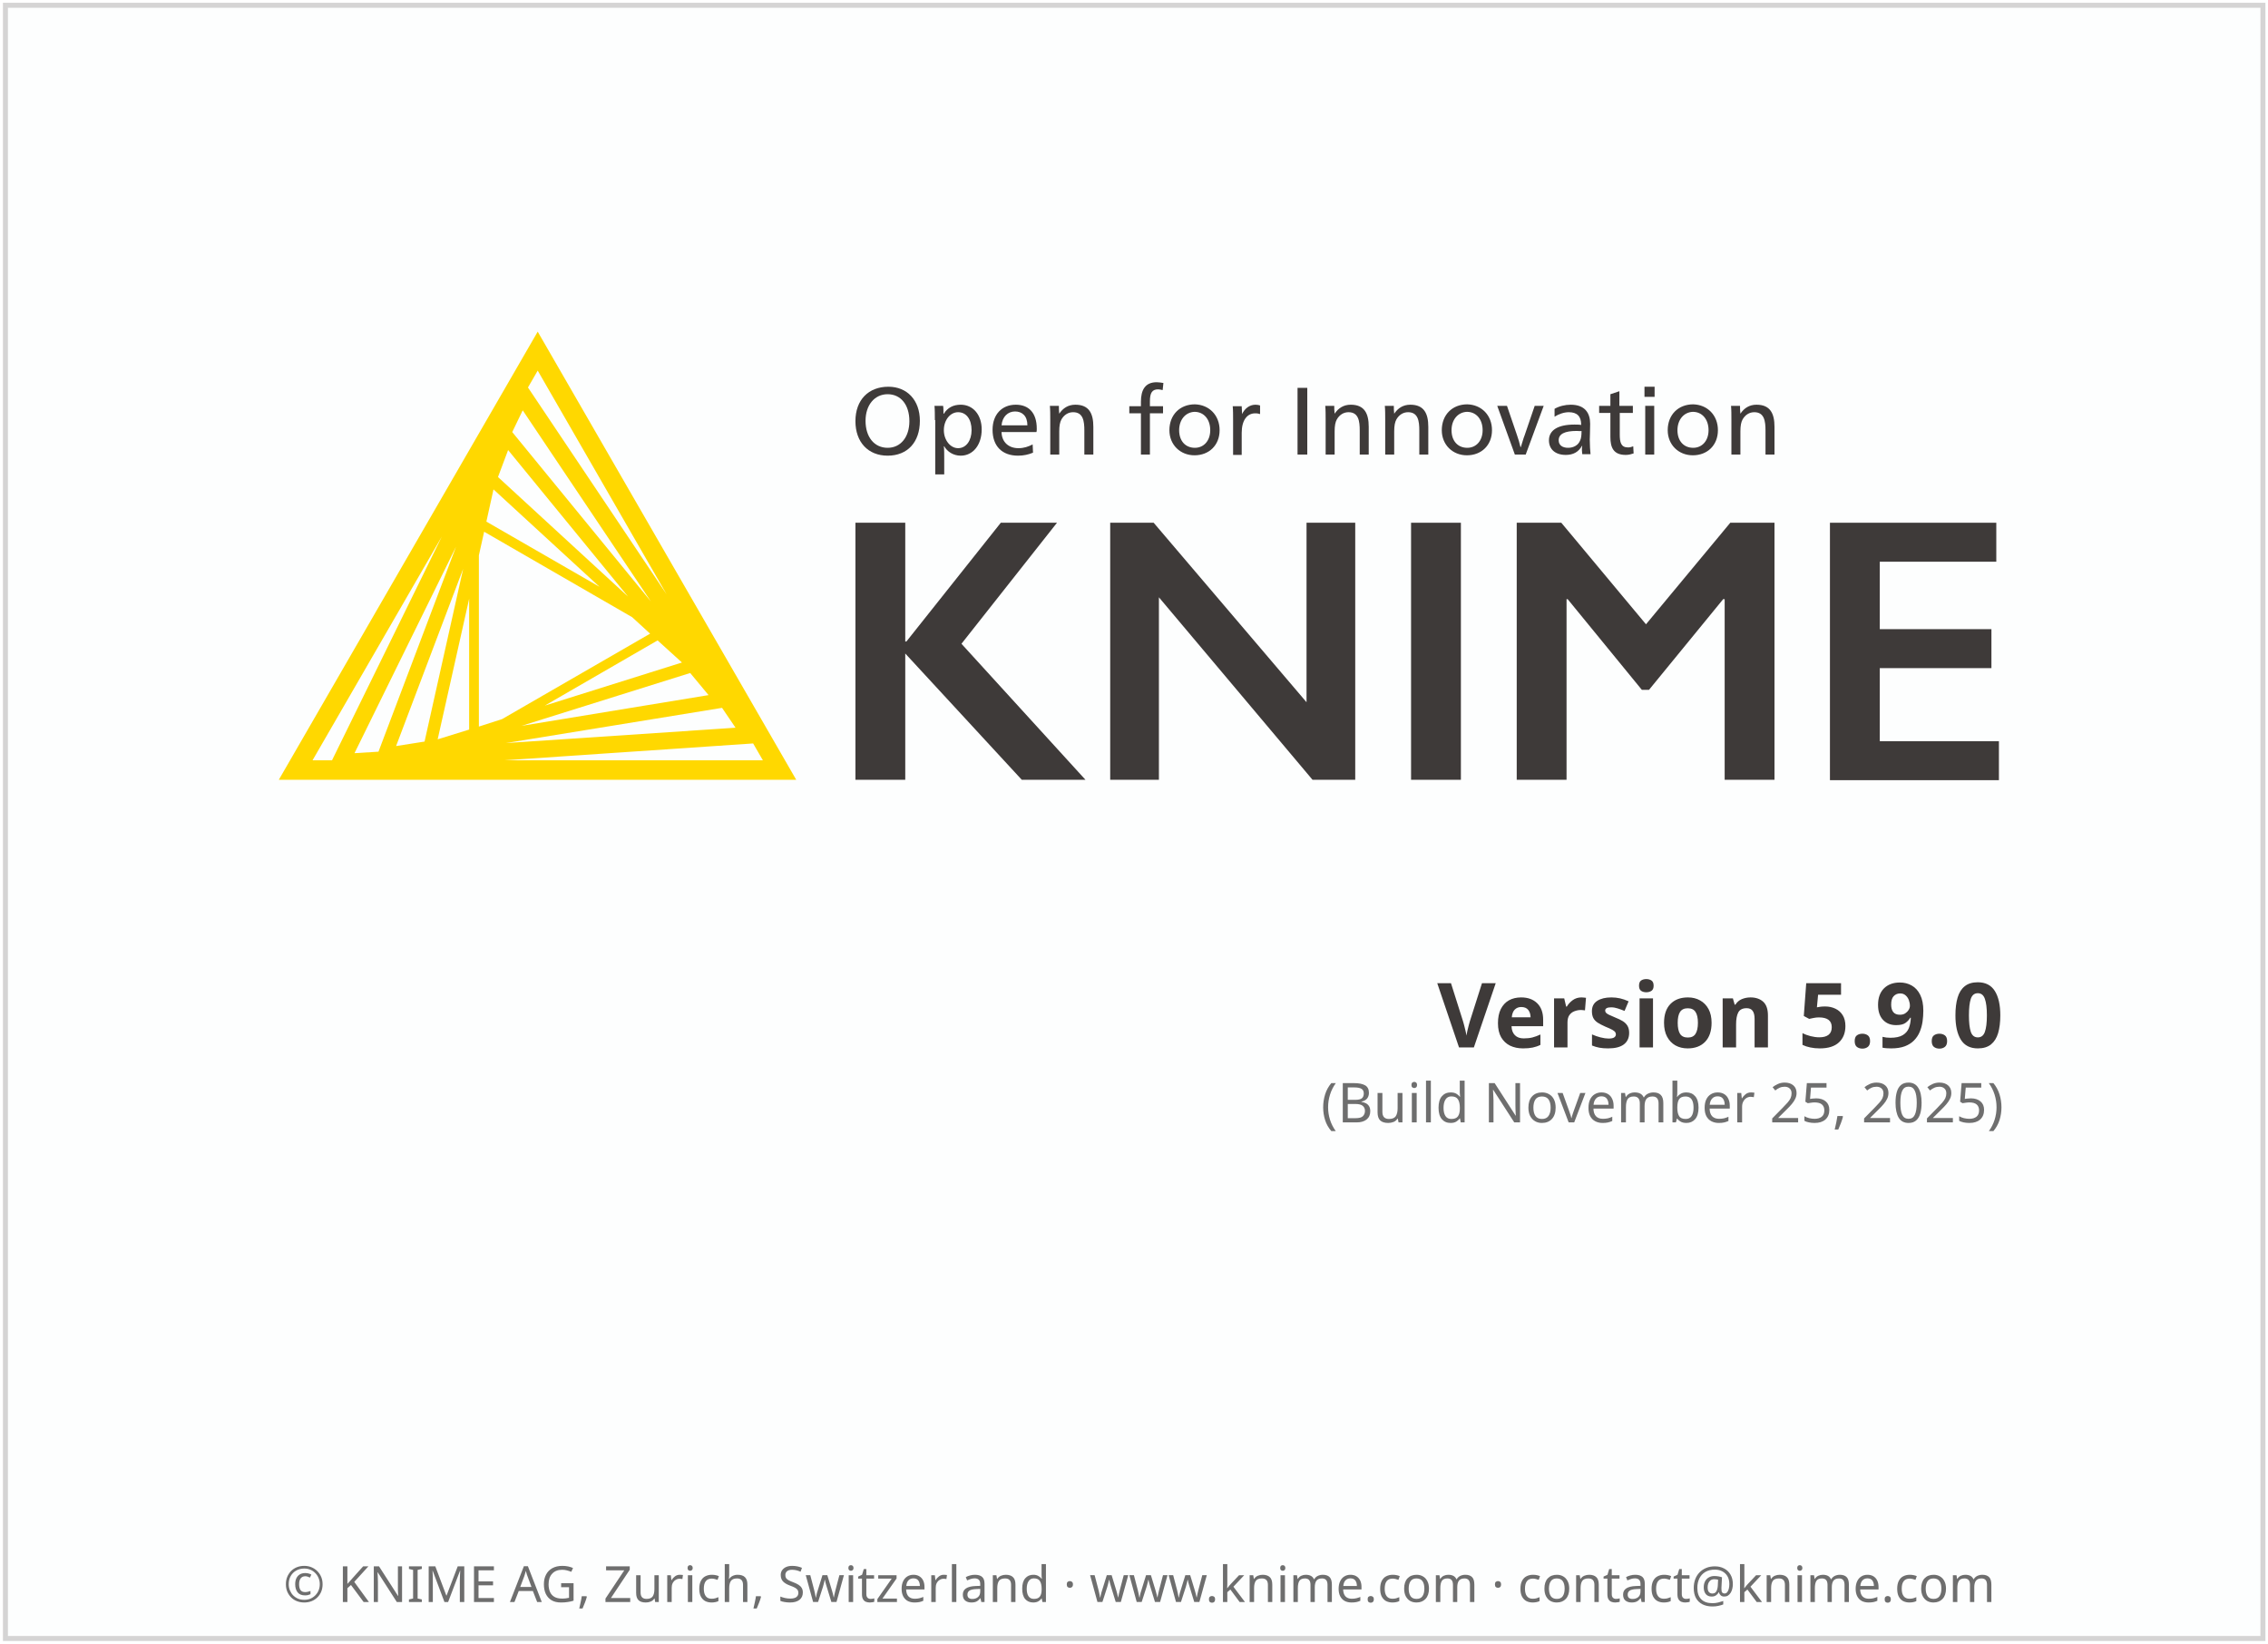
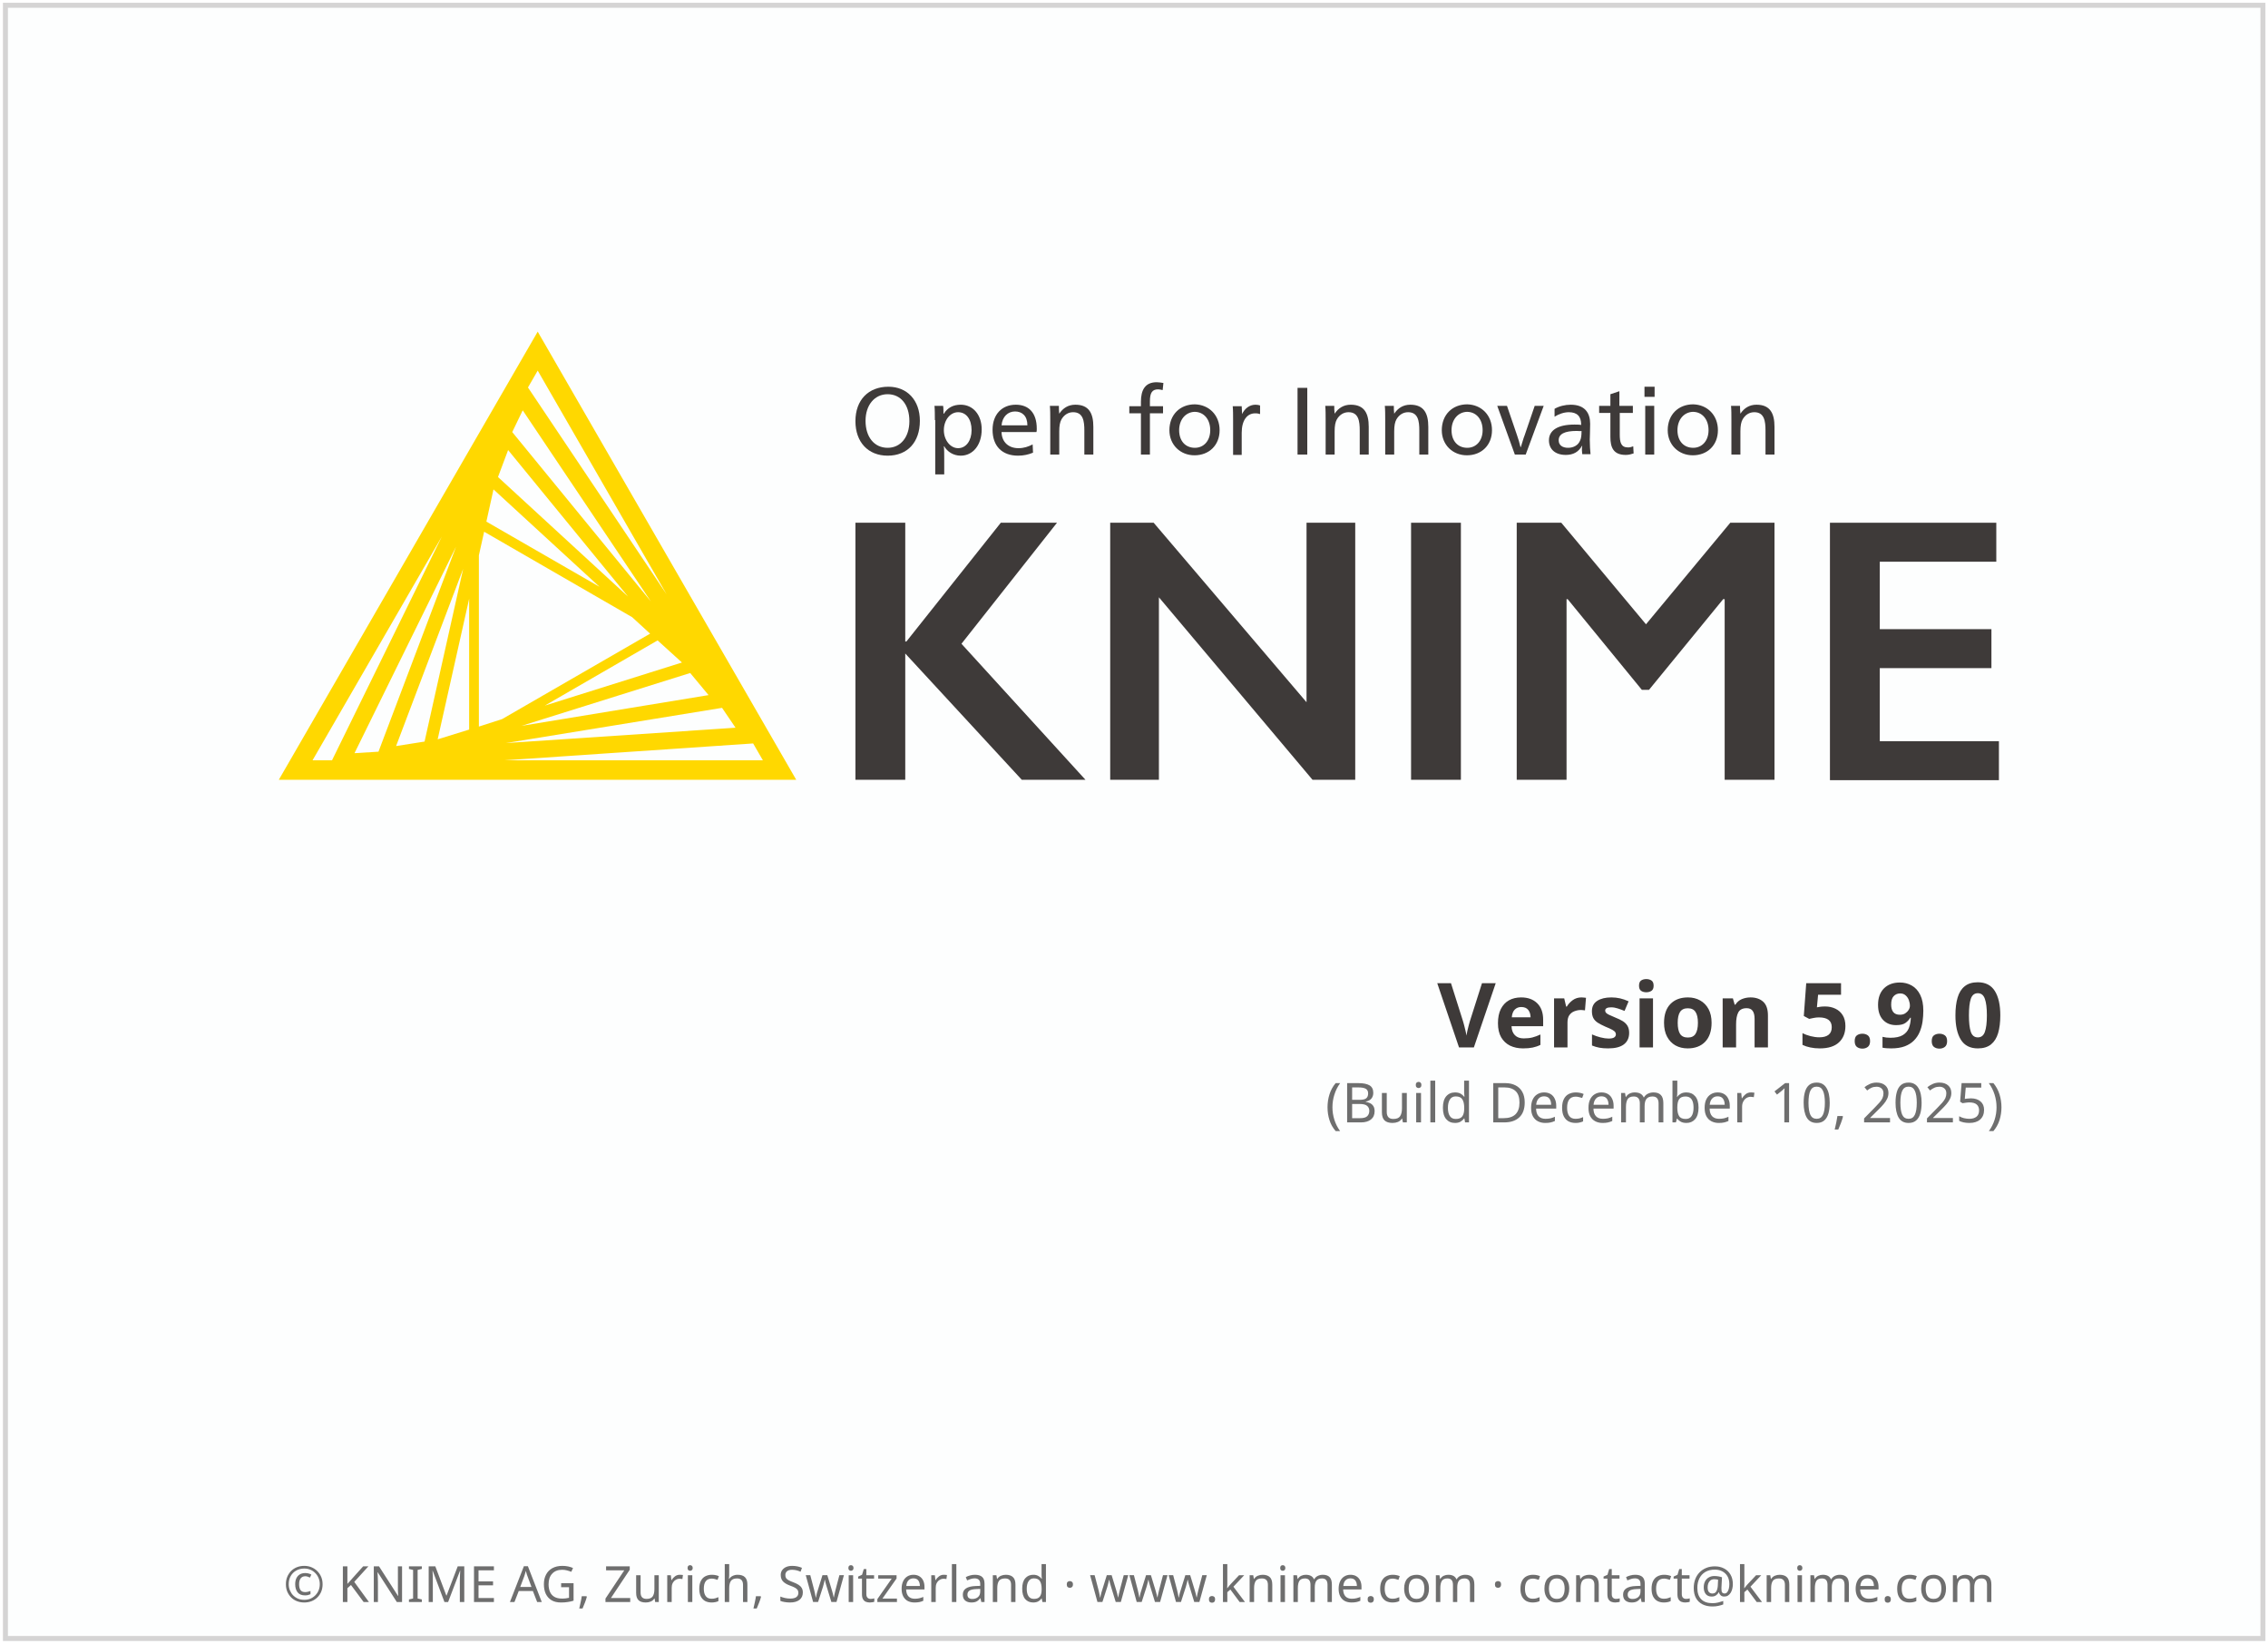
<svg xmlns="http://www.w3.org/2000/svg" height="329" width="454">
  <g transform="translate(1.086609,119.656)">
    <rect height="326.9" style="fill:#FDFEFE;stroke:#D5D4D4;stroke-width:1" width="451.9" x="0" y="-118.6" />
    <text style="text-align:center; font-size:10px;fill:#6E6E6E;font-family:sans-serif;" text-anchor="middle" width="454" x="227" y="201">© KNIME AG, Zurich, Switzerland · www.knime.com · contact@knime.com</text>
    <text id="KNIME-Version" style="font-size:18px;text-align:end;text-anchor:end;fill:#3E3A39;font-family:sans-serif;font-weight:bold" x="400" y="90">
      <tspan style="text-align:end;text-anchor:end">Version 5.9.0</tspan>
    </text>
    <text id="KNIME-Builddate" style="font-size:11px;text-align:end;text-anchor:end;fill:#6E6E6E;font-family:sans-serif" x="400" y="105">
-       <tspan style="text-align:end;text-anchor:end">(Build November 25, 2025)</tspan>
+       <tspan style="text-align:end;text-anchor:end">(Build December 10, 2025)</tspan>
    </text>
    <g transform="matrix(0.75,0,0,0.75,38,-70)">
      <path class="yellow" d="m 91.4,22.3 -69.1,119.6 138.1,0 -69,-119.6 z m -15.7,105.4 0,-45.7 1.4,-6.3 39.5,22.8 4.8,4.4 -39.5,22.8 -6.2,2 z m 2,-54.7 1.9,-8.6 28.3,26 L 77.7,73 Z m -4.6,55.5 -8.4,2.6 8.4,-37.5 0,34.9 z m 50.3,-23.8 6.5,5.9 -36.6,11.5 30.1,-17.4 z M 80.8,61.1 83.5,53.9 115.5,93 80.8,61.1 Z m -19.6,70.6 -7.6,1.2 17.9,-47.3 -10.3,46.1 z m 70.9,-18.3 4.9,5.9 -49.9,8.2 45,-14.1 z m -47.5,-64.3 2.8,-5.8 34.2,51 -37,-45.2 z m -35.7,85.3 -6.4,0.4 27.1,-55.1 -20.7,54.7 z m 91.7,-11.7 3.6,5.3 -61.3,4.1 57.7,-9.4 z m -14.8,-30.3 -37,-55.2 2.6,-4.5 34.4,59.7 z M 65.8,77 36.5,136.7 31.3,136.7 65.8,77 Z m 16.7,59.7 66.4,-4.5 2.6,4.5 -69,0 z" />
      <g class="masala">
        <g>
          <path d="m 193.4,46.1 c 0,5.7 -3.3,9.3 -8.6,9.3 -5.2,0 -8.6,-3.6 -8.6,-9.2 0,-5.7 3.5,-9.2 8.8,-9.2 5,0 8.4,3.6 8.4,9.1 z m -14.5,0 c 0,4.3 2.3,7.2 5.9,7.2 3.5,0 5.8,-2.9 5.8,-7.1 0,-4.4 -2.3,-7.2 -5.8,-7.2 -3.5,0 -5.9,2.9 -5.9,7.1 z" />
          <path d="m 197.4,45.9 c 0,-1.4 0,-2.8 -0.1,-3.8 l 2.3,0 c 0.1,0.5 0.1,1.4 0.1,2.1 l 0.1,0 c 1,-1.6 2.5,-2.4 4.5,-2.4 3.3,0 5.6,2.7 5.6,6.6 0,4.1 -2.3,7 -5.6,7 -2,0 -3.6,-1.1 -4.4,-2.5 l -0.1,0 c 0.1,0.5 0.1,2.4 0.1,3.2 l 0,4.3 -2.4,0 0,-14.5 z m 2.4,2.7 c 0,2.6 1.7,4.8 3.8,4.8 2.2,0 3.6,-2.1 3.6,-4.8 0,-2.9 -1.4,-4.8 -3.6,-4.8 -2.1,0 -3.8,2.1 -3.8,4.8 z" />
          <path d="m 215.2,49.2 c 0.1,2.6 1.9,4.2 4.5,4.2 1.5,0 2.6,-0.4 3.8,-1 l 0.1,2.2 c -1.2,0.5 -2.5,0.8 -4,0.8 -4.3,0 -6.8,-2.6 -6.8,-6.9 0,-4.1 2.5,-6.7 6.2,-6.7 3.4,0 5.6,2.1 5.6,6.4 0,0.3 0,0.7 -0.1,0.9 l -9.3,0 z m 6.9,-1.9 c 0,-2.5 -1.4,-3.7 -3.3,-3.7 -1.9,0 -3.4,1.4 -3.6,3.7 l 6.9,0 z" />
          <path d="m 230.6,44.2 c 1,-1.5 2.4,-2.4 4.3,-2.4 3.7,0 4.8,2.4 4.8,5.9 l 0,7.4 -2.4,0 0,-6.4 c 0,-2.5 -0.3,-4.9 -3,-4.9 -1.3,0 -2.4,0.7 -3.1,1.9 -0.4,0.7 -0.6,1.7 -0.6,3.2 l 0,6.2 -2.4,0 0,-9.2 c 0,-1.4 0,-2.8 -0.1,-3.8 l 2.4,0 c 0,0.5 0,1.4 0.1,2.1 l 0,0 z" />
          <path d="m 258.2,37.9 c -0.4,-0.1 -0.9,-0.2 -1.2,-0.2 -1.6,0 -2.2,0.9 -2.2,3.2 l 0,1.3 3.5,0 0,1.9 -3.5,0 0,11 -2.4,0 0,-11 -3.1,0 0,-1.9 3.1,0 0,-1.2 c 0,-3.1 1.1,-5.2 4.2,-5.2 0.6,0 1.1,0.1 1.8,0.2 l -0.2,1.9 z" />
          <path d="m 273.4,48.6 c 0,4 -2.8,6.7 -6.7,6.7 -3.8,0 -6.7,-2.8 -6.7,-6.7 0,-4.1 2.8,-6.9 6.8,-6.9 3.8,0.1 6.6,2.9 6.6,6.9 z m -10.8,0 c 0,2.9 1.7,4.7 4.2,4.7 2.4,0 4.1,-1.9 4.1,-4.7 0,-2.9 -1.7,-4.9 -4.2,-4.9 -2.4,0.1 -4.1,2.1 -4.1,4.9 z" />
          <path d="m 279.4,44.3 c 0.7,-1.5 2,-2.5 3.6,-2.5 0.5,0 0.9,0.1 1.2,0.2 l 0,2.3 c -0.3,-0.1 -0.7,-0.2 -1.3,-0.2 -2.2,0 -3.6,1.9 -3.6,5.2 l 0,5.9 -2.3,0 0,-9.2 c 0,-1.4 0,-2.8 -0.1,-3.8 l 2.4,0 c 0,0.5 0.1,1.4 0.1,2.1 l 0,0 z" />
          <path d="m 296.8,55.1 -2.6,0 0,-17.8 2.6,0 0,17.8 z" />
          <path d="m 304.1,44.2 c 1,-1.5 2.4,-2.4 4.3,-2.4 3.7,0 4.8,2.4 4.8,5.9 l 0,7.4 -2.4,0 0,-6.4 c 0,-2.5 -0.3,-4.9 -3,-4.9 -1.3,0 -2.4,0.7 -3.1,1.9 -0.4,0.7 -0.6,1.7 -0.6,3.2 l 0,6.2 -2.4,0 0,-9.2 c 0,-1.4 0,-2.8 -0.1,-3.8 l 2.4,0 c 0,0.5 0,1.4 0.1,2.1 l 0,0 z" />
          <path d="m 320,44.2 c 1,-1.5 2.4,-2.4 4.3,-2.4 3.7,0 4.8,2.4 4.8,5.9 l 0,7.4 -2.4,0 0,-6.4 c 0,-2.5 -0.3,-4.9 -3,-4.9 -1.3,0 -2.4,0.7 -3.1,1.9 -0.4,0.7 -0.6,1.7 -0.6,3.2 l 0,6.2 -2.4,0 0,-9.2 c 0,-1.4 0,-2.8 -0.1,-3.8 l 2.4,0 c 0,0.5 0,1.4 0.1,2.1 l 0,0 z" />
          <path d="m 346.1,48.6 c 0,4 -2.8,6.7 -6.7,6.7 -3.8,0 -6.7,-2.8 -6.7,-6.7 0,-4.1 2.8,-6.9 6.8,-6.9 3.8,0.1 6.6,2.9 6.6,6.9 z m -10.8,0 c 0,2.9 1.7,4.7 4.2,4.7 2.4,0 4.1,-1.9 4.1,-4.7 0,-2.9 -1.7,-4.9 -4.2,-4.9 -2.4,0.1 -4.1,2.1 -4.1,4.9 z" />
          <path d="m 352.8,50 c 0.3,0.8 0.7,2.2 0.9,3.1 l 0.1,0 c 0.3,-0.9 0.7,-2.4 1,-3.1 l 2.7,-7.9 2.4,0 -4.8,13 -2.9,0 -4.7,-13 2.6,0 2.7,7.9 z" />
          <path d="m 362.8,42.9 c 1.2,-0.7 2.8,-1.1 4.3,-1.1 3.8,0 5.2,2.2 5.2,5.1 0,1.7 -0.1,3.7 -0.1,4.2 0,1.4 0.1,3 0.2,3.9 l -2.2,0 c 0,-0.2 -0.1,-0.7 -0.1,-1.1 0,-0.3 0,-0.8 0.1,-1.1 l -0.1,0 c -0.9,1.6 -2.3,2.4 -4.3,2.4 -2.8,0 -4.5,-1.5 -4.5,-3.9 0,-2.7 2.4,-4.2 6.8,-4.2 0.5,0 1.3,0 1.8,0.1 l 0,-0.1 c 0,-2.2 -1.1,-3.3 -3.3,-3.3 -1.3,0 -2.7,0.5 -3.8,1.2 l 0,-2.1 z m 5.9,5.9 c -3.2,0 -4.8,0.8 -4.8,2.5 0,1.3 1,2 2.5,2 1.5,0 2.7,-0.7 3.2,-1.9 0.3,-0.6 0.4,-1.4 0.4,-2.6 -0.2,0.1 -0.7,0 -1.3,0 z" />
          <path d="m 380.2,42.1 3.5,0 0,1.9 -3.5,0 0,5.7 c 0,2.1 0.3,3.5 2.2,3.5 0.5,0 0.9,-0.1 1.4,-0.3 l 0.1,1.9 c -0.6,0.2 -1.3,0.4 -2.1,0.4 -3.3,0 -4.1,-2 -4.1,-4.8 l 0,-6.4 -3,0 0,-1.9 3,0 0,-3.1 2.4,-0.8 0,3.9 z" />
          <path d="m 389.5,39.7 -2.7,0 0,-2.7 2.7,0 0,2.7 z m -0.1,15.4 -2.4,0 0,-13 2.4,0 0,13 z" />
          <path d="m 406.4,48.6 c 0,4 -2.8,6.7 -6.7,6.7 -3.8,0 -6.7,-2.8 -6.7,-6.7 0,-4.1 2.8,-6.9 6.8,-6.9 3.8,0.1 6.6,2.9 6.6,6.9 z m -10.8,0 c 0,2.9 1.7,4.7 4.2,4.7 2.4,0 4.1,-1.9 4.1,-4.7 0,-2.9 -1.7,-4.9 -4.2,-4.9 -2.4,0.1 -4.1,2.1 -4.1,4.9 z" />
          <path d="m 412.4,44.2 c 1,-1.5 2.4,-2.4 4.3,-2.4 3.7,0 4.8,2.4 4.8,5.9 l 0,7.4 -2.4,0 0,-6.4 c 0,-2.5 -0.3,-4.9 -3,-4.9 -1.3,0 -2.4,0.7 -3.1,1.9 -0.4,0.7 -0.6,1.7 -0.6,3.2 l 0,6.2 -2.4,0 0,-9.2 c 0,-1.4 0,-2.8 -0.1,-3.8 l 2.4,0 c 0,0.5 0,1.4 0.1,2.1 l 0,0 z" />
        </g>
        <g>
          <path d="m 189.5,73.3 0,31.7 0.3,0 25.2,-31.7 15,0 -25.5,32.3 33.1,36.3 -17,0 -31.1,-33.7 0,33.7 -13.3,0 0,-68.6 13.3,0 z" />
          <path d="m 255.8,73.3 40.8,47.9 0,-47.9 13,0 0,68.6 -11.4,0 -41,-48.7 0,48.7 -13,0 0,-68.6 11.6,0 z" />
          <path d="m 337.8,73.3 0,68.6 -13.3,0 0,-68.6 13.3,0 z" />
          <path d="m 364.6,73.3 22.6,27.1 22.5,-27.1 11.8,0 0,68.6 -13.3,0 0,-48.2 -0.4,0 -19.8,24.2 -1.9,0 -19.8,-24.2 -0.3,0 0,48.2 -13.3,0 0,-68.6 11.9,0 z" />
          <path d="m 480.7,73.3 0,10.4 -31.1,0 0,18 29.8,0 0,10.4 -29.8,0 0,19.5 31.8,0 0,10.4 -45.1,0 0,-68.7 44.4,0 z" />
        </g>
      </g>
    </g>
  </g>
  <style type="text/css">
	.yellow {
		fill:#FFD800;
	}
	.masala {
		fill:#3E3A39;
	}
</style>
</svg>
